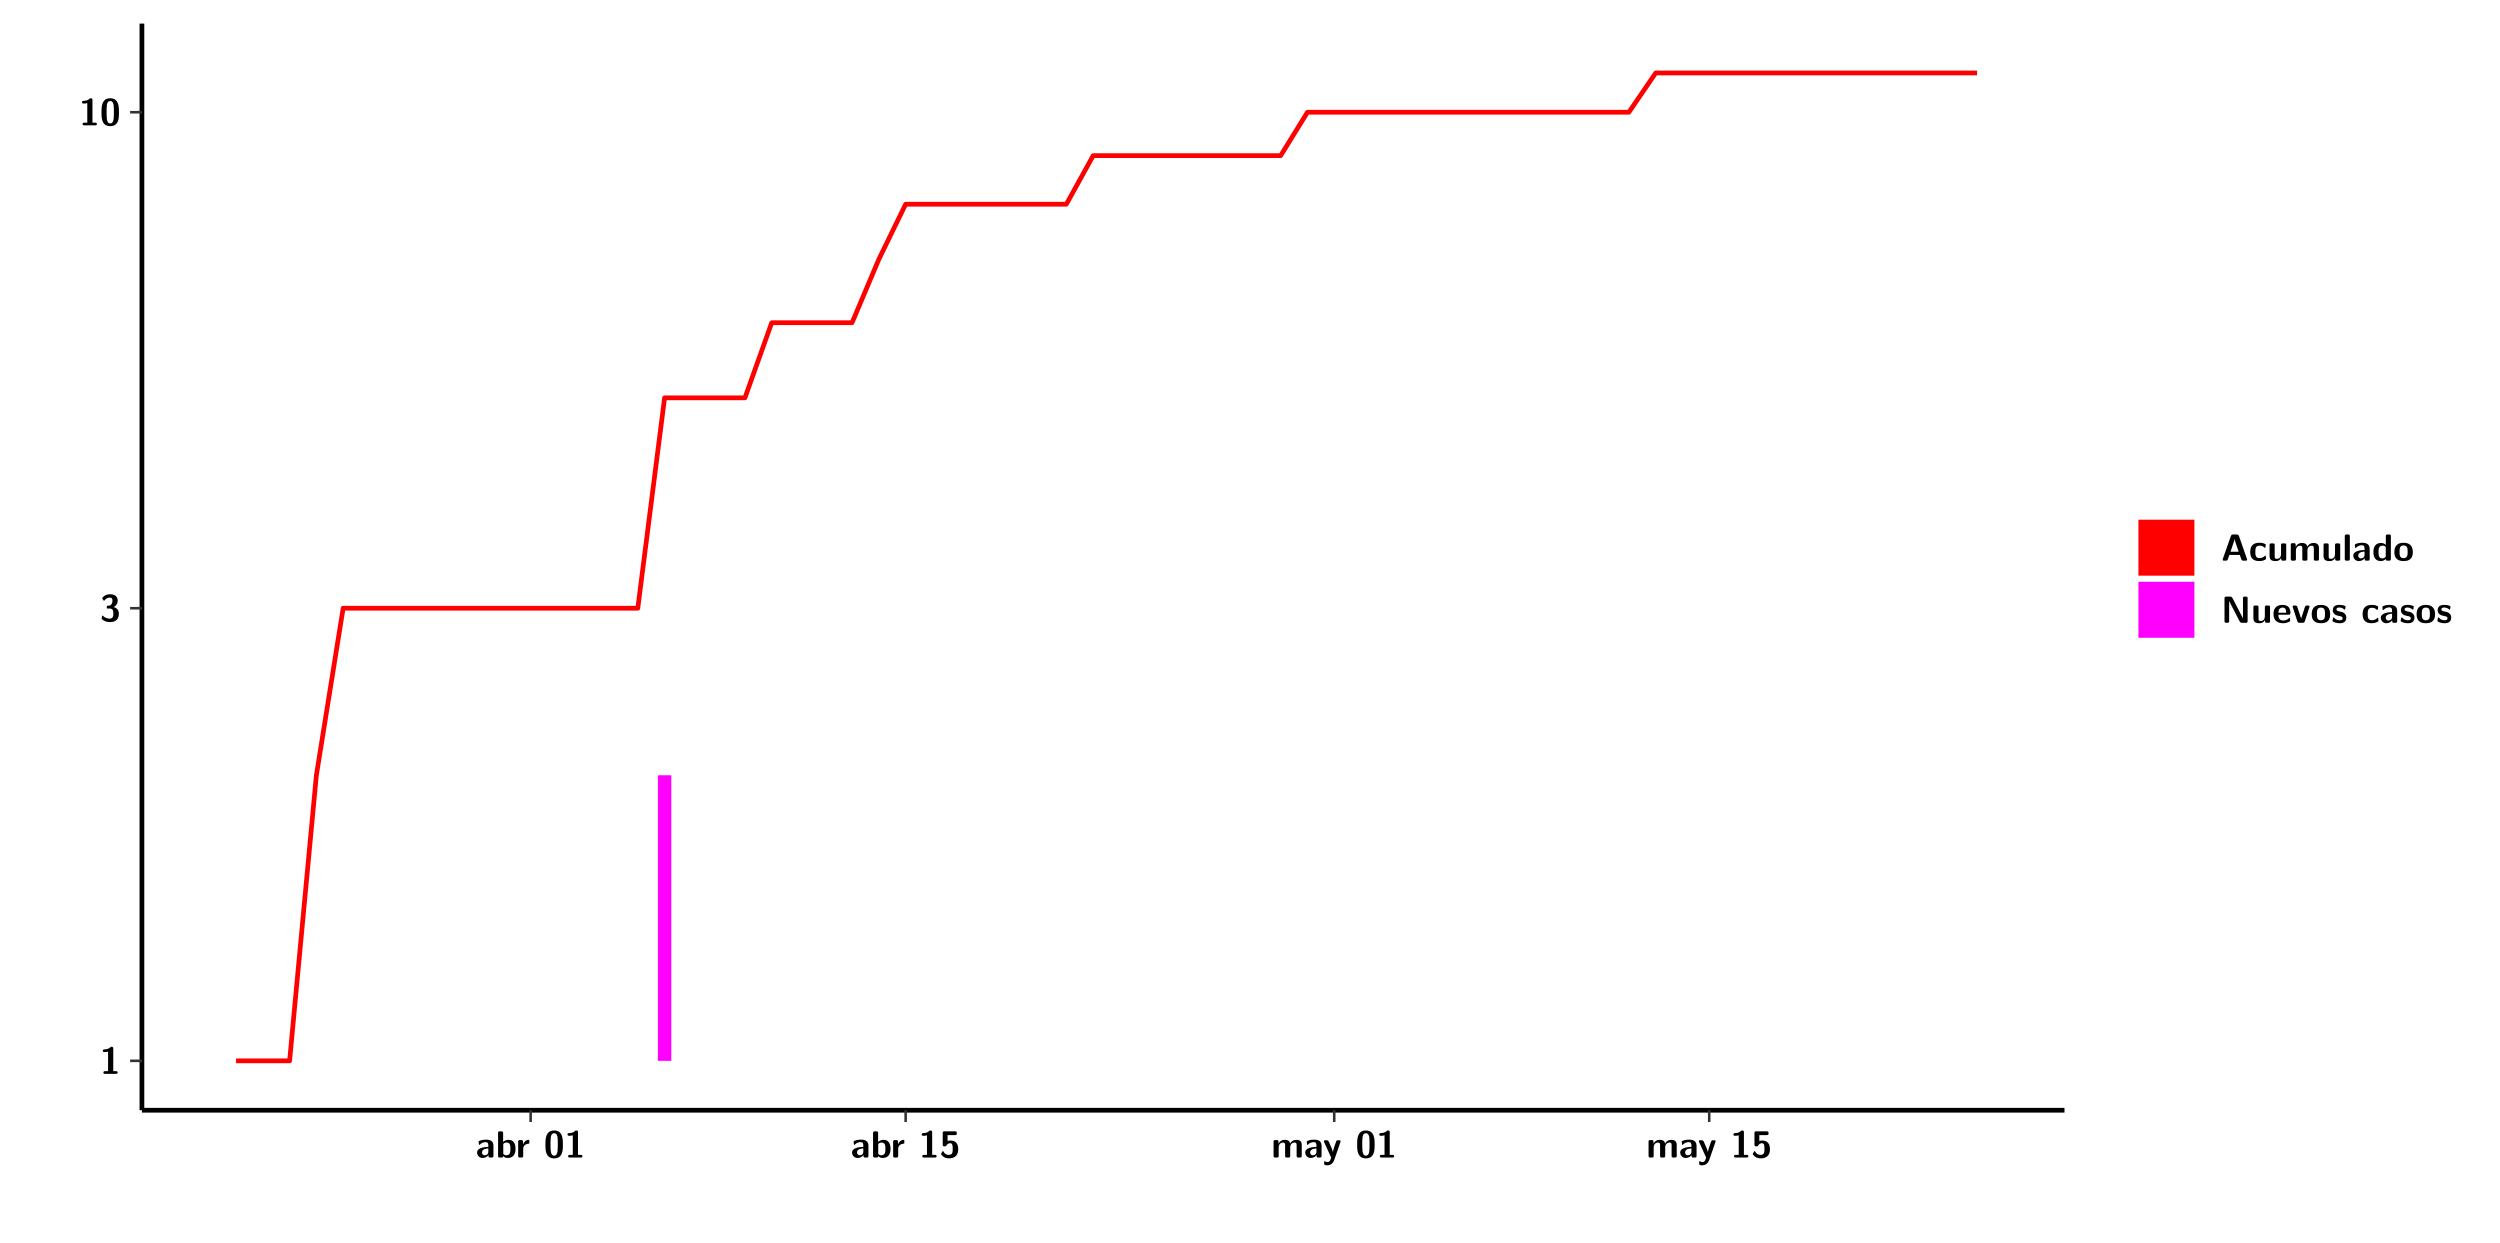
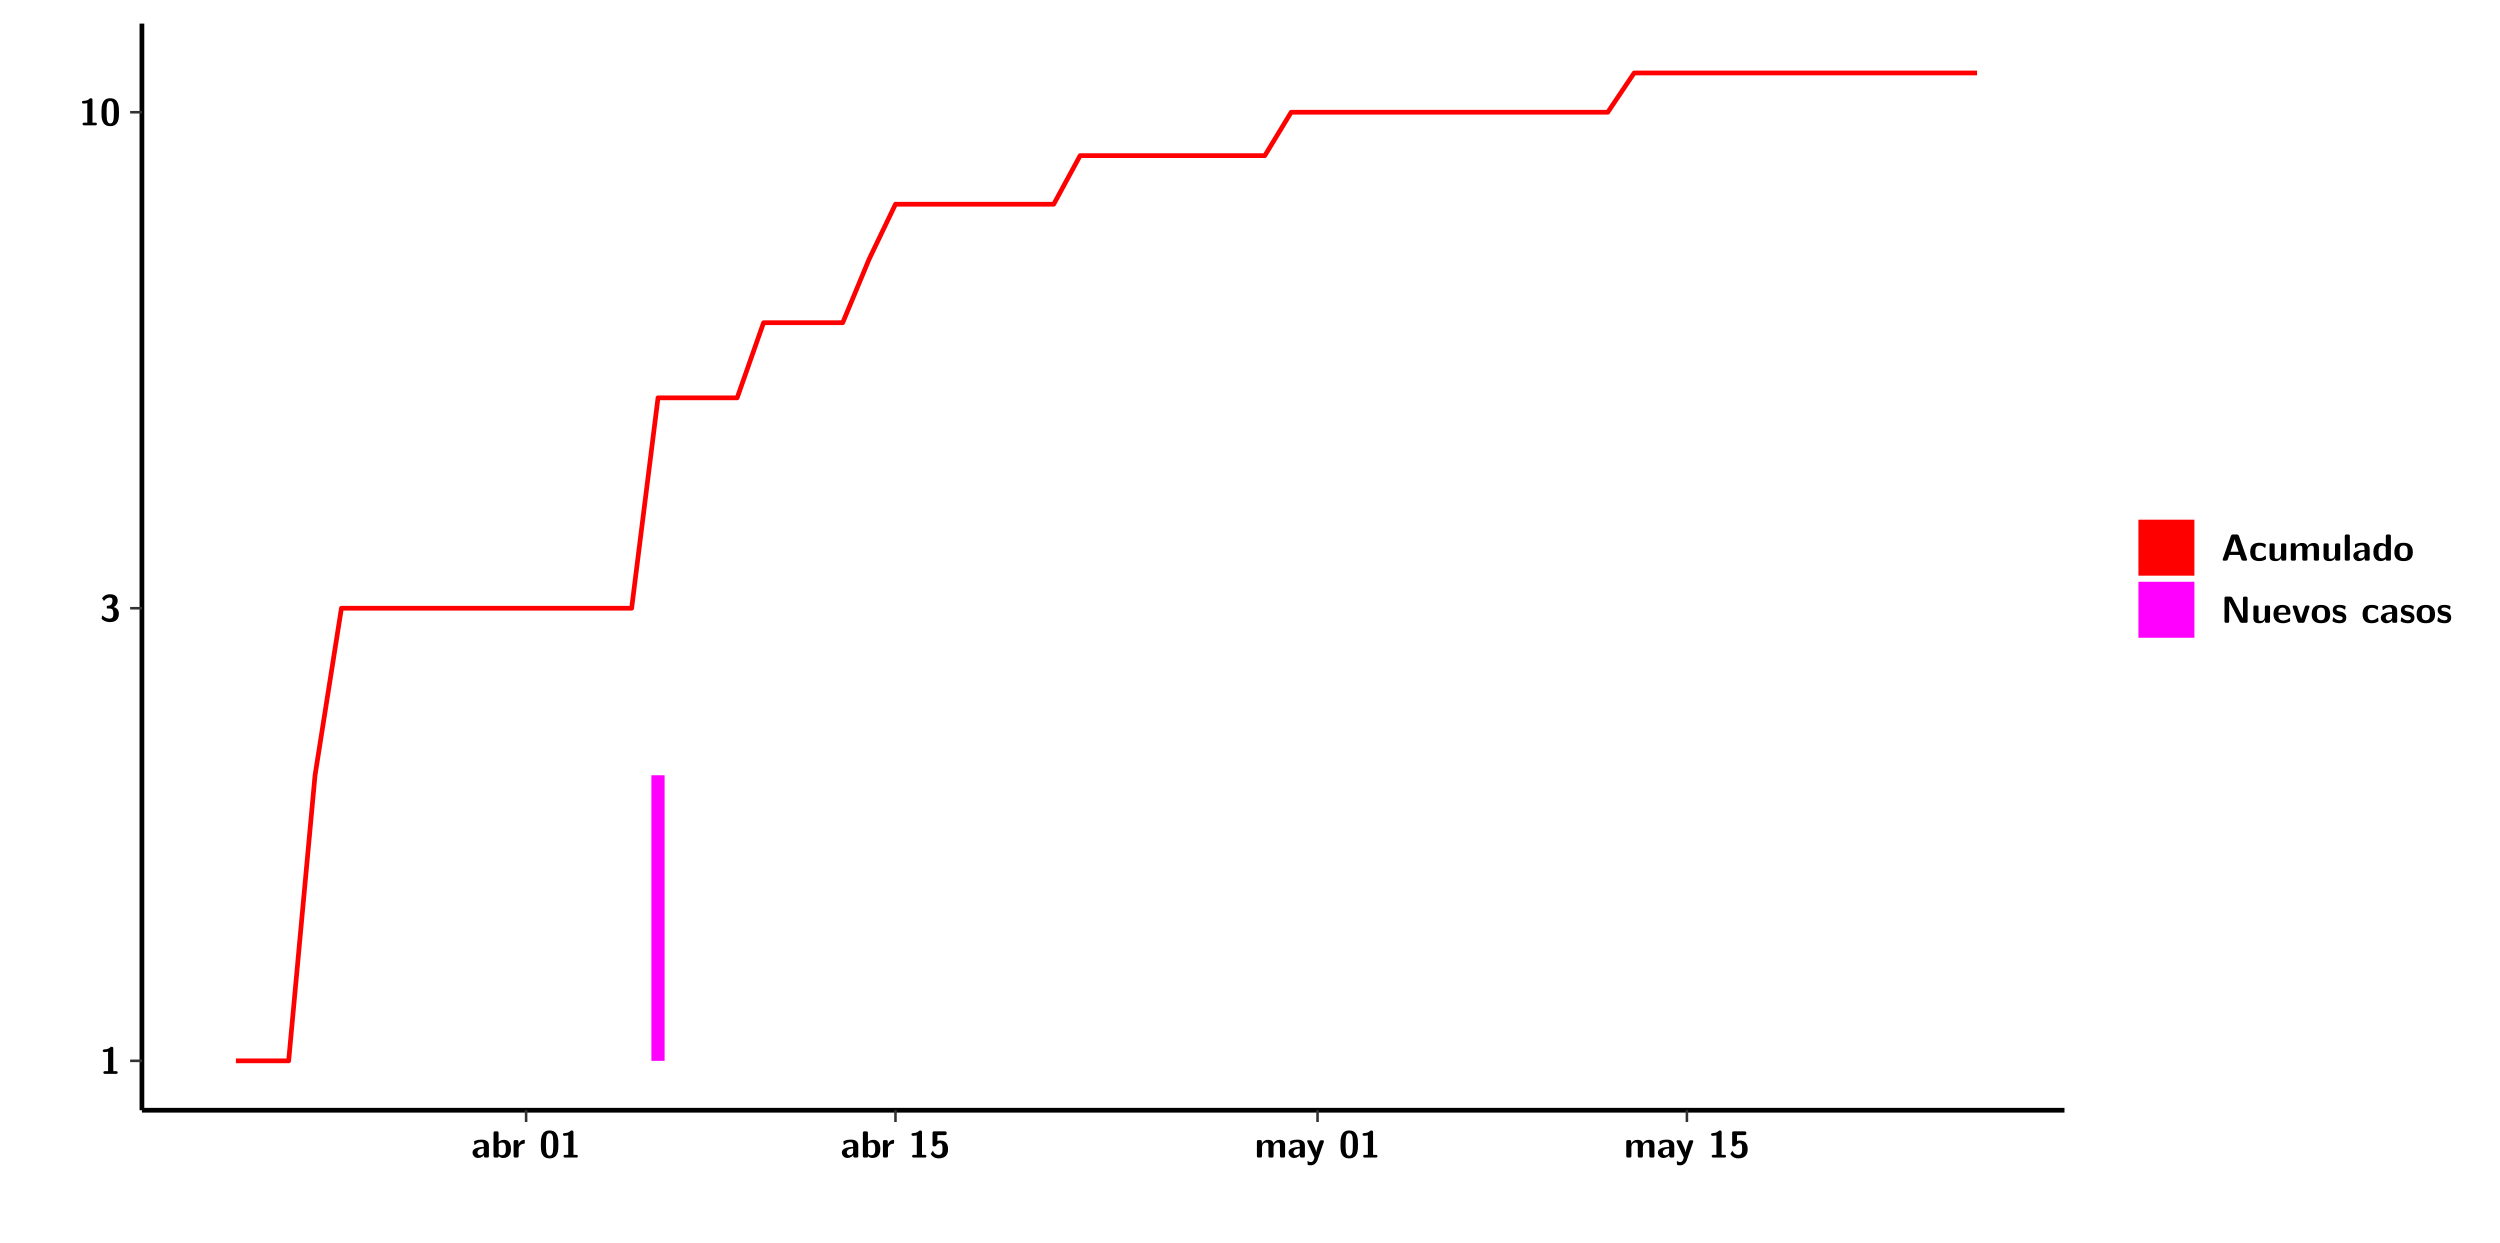
<svg xmlns="http://www.w3.org/2000/svg" xmlns:xlink="http://www.w3.org/1999/xlink" width="579.653pt" height="288pt" viewBox="0 0 579.653 288" version="1.1">
  <defs>
    <g>
      <symbol overflow="visible" id="glyph0-0">
        <path style="stroke:none;" d="" />
      </symbol>
      <symbol overflow="visible" id="glyph0-1">
        <path style="stroke:none;" d="M 3.109 -5.859 C 3.109 -6.016 3.109 -6.281 2.719 -6.281 C 2.547 -6.281 2.516 -6.266 2.406 -6.156 C 2.25 -6.016 1.922 -5.688 1.047 -5.672 C 0.891 -5.672 0.672 -5.609 0.672 -5.359 C 0.672 -5.047 0.969 -5.047 1.094 -5.047 C 1.344 -5.047 1.656 -5.078 1.906 -5.156 L 1.906 -0.625 L 1.234 -0.625 C 1.109 -0.625 0.812 -0.625 0.812 -0.312 C 0.812 0 1.109 0 1.234 0 L 3.719 0 C 3.828 0 4.141 0 4.141 -0.312 C 4.141 -0.625 3.828 -0.625 3.719 -0.625 L 3.109 -0.625 Z M 3.109 -5.859 " />
      </symbol>
      <symbol overflow="visible" id="glyph0-2">
        <path style="stroke:none;" d="M 0.844 -4.859 C 0.906 -4.766 0.953 -4.766 0.969 -4.766 C 1.031 -4.766 1.047 -4.797 1.094 -4.859 C 1.547 -5.5 2.172 -5.5 2.281 -5.5 C 2.844 -5.5 2.922 -5.203 2.922 -4.781 C 2.922 -4.656 2.922 -4.234 2.641 -3.906 C 2.438 -3.656 2.219 -3.641 1.953 -3.625 C 1.859 -3.609 1.688 -3.609 1.672 -3.578 C 1.609 -3.562 1.609 -3.5 1.609 -3.359 L 1.609 -3.203 C 1.609 -2.984 1.609 -2.969 1.844 -2.969 L 2.219 -2.969 C 3.031 -2.969 3.125 -2.469 3.125 -1.797 C 3.125 -1.203 3.062 -0.625 2.266 -0.625 C 1.984 -0.625 1.328 -0.688 0.75 -1.25 C 0.672 -1.328 0.656 -1.328 0.625 -1.328 C 0.531 -1.328 0.516 -1.25 0.516 -1.234 C 0.516 -1.234 0.406 -0.672 0.406 -0.625 C 0.406 -0.516 1.156 0.188 2.312 0.188 C 3.812 0.188 4.406 -0.609 4.406 -1.781 C 4.406 -2.562 3.984 -3.109 3.203 -3.297 C 3.906 -3.688 4.141 -4.266 4.141 -4.766 C 4.141 -6.156 2.891 -6.281 2.328 -6.281 C 1.125 -6.281 0.531 -5.422 0.531 -5.344 C 0.531 -5.297 0.594 -5.219 0.594 -5.219 Z M 0.844 -4.859 " />
      </symbol>
      <symbol overflow="visible" id="glyph0-3">
        <path style="stroke:none;" d="M 4.438 -3 C 4.438 -4.203 4.438 -6.281 2.406 -6.281 C 0.375 -6.281 0.375 -4.219 0.375 -3 C 0.375 -1.812 0.375 0.188 2.406 0.188 C 4.438 0.188 4.438 -1.781 4.438 -3 Z M 2.406 -0.438 C 1.75 -0.438 1.656 -1.25 1.625 -1.484 C 1.562 -1.953 1.562 -2.766 1.562 -3.125 C 1.562 -3.641 1.562 -4.203 1.625 -4.641 C 1.641 -4.875 1.734 -5.641 2.406 -5.641 C 3.047 -5.641 3.156 -4.906 3.188 -4.734 C 3.25 -4.281 3.25 -3.594 3.25 -3.125 C 3.25 -2.625 3.25 -1.953 3.188 -1.469 C 3.156 -1.234 3.062 -0.438 2.406 -0.438 Z M 2.406 -0.438 " />
      </symbol>
      <symbol overflow="visible" id="glyph0-4">
        <path style="stroke:none;" d="M 4.062 -2.766 C 4.062 -4.156 2.734 -4.156 2.297 -4.156 C 1.891 -4.156 1.453 -4.125 0.859 -3.891 C 0.672 -3.797 0.625 -3.781 0.625 -3.688 C 0.625 -3.625 0.688 -3.109 0.688 -3.047 C 0.703 -2.984 0.75 -2.938 0.812 -2.938 C 0.844 -2.938 0.875 -2.969 0.906 -3 C 1.281 -3.391 1.719 -3.578 2.266 -3.578 C 2.734 -3.578 2.875 -3.297 2.875 -2.781 L 2.875 -2.469 C 2.562 -2.469 0.266 -2.453 0.266 -1.172 C 0.266 -0.547 0.766 0.094 1.531 0.094 C 1.828 0.094 2.484 0.016 2.906 -0.594 L 2.906 -0.422 C 2.906 -0.141 2.969 0 3.328 0 L 3.641 0 C 3.984 0 4.062 -0.109 4.062 -0.422 Z M 2.875 -1.344 C 2.875 -0.531 2.047 -0.531 2.016 -0.531 C 1.641 -0.531 1.406 -0.844 1.406 -1.188 C 1.406 -2.047 2.625 -2.109 2.875 -2.109 Z M 2.875 -1.344 " />
      </symbol>
      <symbol overflow="visible" id="glyph0-5">
        <path style="stroke:none;" d="M 1.703 -5.656 C 1.703 -5.938 1.641 -6.078 1.281 -6.078 L 0.953 -6.078 C 0.641 -6.078 0.531 -5.984 0.531 -5.656 L 0.531 -0.422 C 0.531 -0.109 0.625 0 0.953 0 L 1.312 0 C 1.453 0 1.719 0 1.734 -0.344 C 2.125 0.094 2.578 0.094 2.719 0.094 C 4.578 0.094 4.578 -1.594 4.578 -2.031 C 4.578 -2.453 4.578 -4.109 2.938 -4.109 C 2.219 -4.109 1.781 -3.703 1.703 -3.625 Z M 1.734 -3.172 C 1.844 -3.281 2.109 -3.484 2.5 -3.484 C 3.391 -3.484 3.391 -2.672 3.391 -2.016 C 3.391 -1.375 3.391 -0.531 2.406 -0.531 C 2.047 -0.531 1.828 -0.75 1.734 -0.875 Z M 1.734 -3.172 " />
      </symbol>
      <symbol overflow="visible" id="glyph0-6">
        <path style="stroke:none;" d="M 1.703 -2.016 C 1.703 -2.844 2.391 -3.188 2.938 -3.219 C 3.109 -3.234 3.125 -3.234 3.125 -3.469 L 3.125 -3.875 C 3.125 -4.047 3.125 -4.109 2.969 -4.109 C 2.719 -4.109 2.078 -4.031 1.672 -3.078 L 1.656 -3.078 L 1.656 -3.641 C 1.656 -3.922 1.594 -4.062 1.234 -4.062 L 0.953 -4.062 C 0.641 -4.062 0.531 -3.969 0.531 -3.641 L 0.531 -0.422 C 0.531 -0.109 0.625 0 0.953 0 L 1.281 0 C 1.609 0 1.703 -0.109 1.703 -0.422 Z M 1.703 -2.016 " />
      </symbol>
      <symbol overflow="visible" id="glyph0-7">
        <path style="stroke:none;" d="M 1.859 -5.203 L 3.578 -5.203 C 4 -5.203 4 -5.406 4 -5.641 C 4 -5.875 4 -6.078 3.578 -6.078 L 1.141 -6.078 C 0.875 -6.078 0.734 -6.031 0.734 -5.688 L 0.734 -3 C 0.734 -2.609 0.922 -2.594 1.172 -2.594 C 1.391 -2.594 1.469 -2.594 1.594 -2.812 C 1.812 -3.141 2.109 -3.328 2.469 -3.328 C 3.047 -3.328 3.047 -2.656 3.047 -1.969 C 3.047 -1.297 3.047 -0.625 2.125 -0.625 C 1.844 -0.625 1.25 -0.703 0.906 -1.406 C 0.875 -1.453 0.844 -1.5 0.781 -1.5 C 0.719 -1.5 0.703 -1.469 0.656 -1.391 C 0.531 -1.188 0.328 -0.891 0.328 -0.828 C 0.328 -0.75 0.891 0.188 2.141 0.188 C 3.562 0.188 4.328 -0.516 4.328 -1.938 C 4.328 -3.094 3.844 -3.953 2.5 -3.953 C 2.281 -3.953 2.078 -3.922 1.859 -3.844 Z M 1.859 -5.203 " />
      </symbol>
      <symbol overflow="visible" id="glyph0-8">
        <path style="stroke:none;" d="M 7.062 -2.844 C 7.062 -3.75 6.672 -4.109 5.781 -4.109 C 5.156 -4.109 4.688 -3.828 4.359 -3.25 C 4.219 -4.078 3.484 -4.109 3.109 -4.109 C 2.938 -4.109 2.578 -4.109 2.188 -3.828 C 1.906 -3.625 1.734 -3.344 1.672 -3.203 L 1.672 -3.641 C 1.672 -3.922 1.609 -4.062 1.25 -4.062 L 0.953 -4.062 C 0.625 -4.062 0.531 -3.969 0.531 -3.641 L 0.531 -0.422 C 0.531 -0.109 0.625 0 0.953 0 L 1.297 0 C 1.625 0 1.719 -0.109 1.719 -0.422 L 1.719 -2.359 C 1.719 -3.141 2.25 -3.484 2.688 -3.484 C 3.109 -3.484 3.203 -3.297 3.203 -2.828 L 3.203 -0.422 C 3.203 -0.109 3.297 0 3.625 0 L 3.969 0 C 4.297 0 4.391 -0.109 4.391 -0.422 L 4.391 -2.359 C 4.391 -3.141 4.922 -3.484 5.359 -3.484 C 5.781 -3.484 5.875 -3.297 5.875 -2.828 L 5.875 -0.422 C 5.875 -0.109 5.969 0 6.297 0 L 6.641 0 C 6.984 0 7.062 -0.109 7.062 -0.422 Z M 7.062 -2.844 " />
      </symbol>
      <symbol overflow="visible" id="glyph0-9">
        <path style="stroke:none;" d="M 4.109 -3.609 C 4.141 -3.719 4.141 -3.734 4.141 -3.781 C 4.141 -4.016 3.906 -4.016 3.797 -4.016 L 3.609 -4.016 C 3.469 -4.016 3.266 -4.016 3.141 -3.812 C 3.109 -3.766 2.406 -1.828 2.359 -1.25 L 2.344 -1.25 C 2.312 -1.672 1.953 -2.484 1.562 -3.328 C 1.328 -3.891 1.266 -4.016 0.828 -4.016 L 0.594 -4.016 C 0.469 -4.016 0.25 -4.016 0.25 -3.781 C 0.25 -3.75 0.281 -3.688 0.297 -3.641 L 1.953 0 C 1.891 0.188 1.859 0.281 1.828 0.375 C 1.734 0.656 1.578 1.047 1.109 1.047 C 0.812 1.047 0.609 0.922 0.516 0.875 C 0.469 0.844 0.453 0.828 0.422 0.828 C 0.391 0.828 0.312 0.859 0.312 0.969 C 0.312 1.031 0.375 1.641 0.391 1.672 C 0.469 1.781 0.953 1.797 1.094 1.797 C 2.172 1.797 2.609 0.766 2.672 0.547 Z M 4.109 -3.609 " />
      </symbol>
      <symbol overflow="visible" id="glyph0-10">
        <path style="stroke:none;" d="M 4.156 -5.703 C 4.031 -6.078 3.766 -6.078 3.594 -6.078 L 2.828 -6.078 C 2.641 -6.078 2.391 -6.078 2.266 -5.703 L 0.406 -0.406 C 0.375 -0.297 0.375 -0.281 0.375 -0.234 C 0.375 0 0.594 0 0.703 0 L 1.031 0 C 1.188 0 1.453 0 1.578 -0.344 L 1.922 -1.328 L 4.344 -1.328 L 4.641 -0.484 C 4.75 -0.172 4.812 0 5.234 0 L 5.703 0 C 5.828 0 6.047 0 6.047 -0.234 C 6.047 -0.281 6.047 -0.297 6 -0.406 Z M 2.812 -3.938 C 2.938 -4.328 3.062 -4.656 3.125 -4.969 L 3.141 -4.969 C 3.188 -4.766 3.188 -4.75 3.25 -4.547 L 4.078 -2.078 L 2.188 -2.078 Z M 2.812 -3.938 " />
      </symbol>
      <symbol overflow="visible" id="glyph0-11">
        <path style="stroke:none;" d="M 4 -0.438 C 4 -0.531 3.969 -0.938 3.953 -1.047 C 3.953 -1.078 3.938 -1.172 3.844 -1.172 C 3.812 -1.172 3.797 -1.172 3.703 -1.078 C 3.562 -0.953 3.141 -0.594 2.422 -0.594 C 1.516 -0.594 1.516 -1.469 1.516 -2.031 C 1.516 -2.75 1.562 -3.484 2.453 -3.484 C 3.031 -3.484 3.266 -3.344 3.578 -3.078 C 3.688 -2.984 3.703 -2.984 3.734 -2.984 C 3.828 -2.984 3.844 -3.062 3.844 -3.094 C 3.859 -3.172 3.953 -3.656 3.953 -3.703 C 3.953 -3.781 3.891 -3.812 3.75 -3.891 C 3.328 -4.078 3.062 -4.156 2.453 -4.156 C 1.141 -4.156 0.328 -3.547 0.328 -2.016 C 0.328 -0.562 1.078 0.094 2.406 0.094 C 2.641 0.094 3.172 0.094 3.75 -0.203 C 4 -0.344 4 -0.344 4 -0.438 Z M 4 -0.438 " />
      </symbol>
      <symbol overflow="visible" id="glyph0-12">
        <path style="stroke:none;" d="M 4.391 -3.594 C 4.391 -3.875 4.328 -4.016 3.969 -4.016 L 3.609 -4.016 C 3.281 -4.016 3.188 -3.906 3.188 -3.594 L 3.188 -1.516 C 3.188 -0.938 2.891 -0.438 2.266 -0.438 C 1.766 -0.438 1.719 -0.562 1.719 -1.031 L 1.719 -3.594 C 1.719 -3.875 1.656 -4.016 1.297 -4.016 L 0.953 -4.016 C 0.625 -4.016 0.531 -3.922 0.531 -3.594 L 0.531 -1.109 C 0.531 -0.172 1.031 0.094 1.953 0.094 C 2.188 0.094 2.812 0.094 3.219 -0.656 L 3.219 -0.422 C 3.219 -0.141 3.281 0 3.641 0 L 3.969 0 C 4.297 0 4.391 -0.109 4.391 -0.422 Z M 4.391 -3.594 " />
      </symbol>
      <symbol overflow="visible" id="glyph0-13">
        <path style="stroke:none;" d="M 1.703 -5.656 C 1.703 -5.938 1.641 -6.078 1.281 -6.078 L 0.953 -6.078 C 0.641 -6.078 0.531 -5.984 0.531 -5.656 L 0.531 -0.422 C 0.531 -0.109 0.625 0 0.953 0 L 1.281 0 C 1.609 0 1.703 -0.109 1.703 -0.422 Z M 1.703 -5.656 " />
      </symbol>
      <symbol overflow="visible" id="glyph0-14">
        <path style="stroke:none;" d="M 4.375 -5.656 C 4.375 -5.938 4.312 -6.078 3.953 -6.078 L 3.625 -6.078 C 3.297 -6.078 3.203 -5.969 3.203 -5.656 L 3.203 -3.672 C 2.812 -4.047 2.375 -4.109 2.109 -4.109 C 0.328 -4.109 0.328 -2.422 0.328 -2 C 0.328 -1.594 0.328 0.094 2.062 0.094 C 2.422 0.094 2.812 -0.016 3.188 -0.406 C 3.188 -0.094 3.297 0 3.609 0 L 3.953 0 C 4.281 0 4.375 -0.109 4.375 -0.422 Z M 3.188 -1.094 C 3.188 -0.953 3.188 -0.875 2.922 -0.688 C 2.703 -0.547 2.5 -0.531 2.406 -0.531 C 1.516 -0.531 1.516 -1.344 1.516 -2 C 1.516 -2.656 1.516 -3.484 2.5 -3.484 C 2.75 -3.484 2.984 -3.391 3.188 -3.203 Z M 3.188 -1.094 " />
      </symbol>
      <symbol overflow="visible" id="glyph0-15">
        <path style="stroke:none;" d="M 4.547 -1.969 C 4.547 -3.406 3.844 -4.156 2.406 -4.156 C 0.953 -4.156 0.266 -3.391 0.266 -1.969 C 0.266 -0.547 1.031 0.094 2.406 0.094 C 3.781 0.094 4.547 -0.531 4.547 -1.969 Z M 2.406 -0.594 C 1.469 -0.594 1.469 -1.375 1.469 -2.078 C 1.469 -2.75 1.469 -3.531 2.406 -3.531 C 3.344 -3.531 3.344 -2.766 3.344 -2.078 C 3.344 -1.391 3.344 -0.594 2.406 -0.594 Z M 2.406 -0.594 " />
      </symbol>
      <symbol overflow="visible" id="glyph0-16">
        <path style="stroke:none;" d="M 2.656 -5.734 C 2.469 -6.078 2.203 -6.078 2.031 -6.078 L 1.219 -6.078 C 0.906 -6.078 0.797 -5.984 0.797 -5.656 L 0.797 -0.422 C 0.797 -0.109 0.891 0 1.219 0 L 1.453 0 C 1.781 0 1.875 -0.109 1.875 -0.422 L 1.875 -5.016 L 1.891 -5.016 L 4.297 -0.344 C 4.484 0 4.75 0 4.922 0 L 5.734 0 C 6.062 0 6.156 -0.109 6.156 -0.422 L 6.156 -5.656 C 6.156 -5.938 6.094 -6.078 5.734 -6.078 L 5.5 -6.078 C 5.156 -6.078 5.078 -5.969 5.078 -5.656 L 5.078 -1.062 L 5.062 -1.062 Z M 2.656 -5.734 " />
      </symbol>
      <symbol overflow="visible" id="glyph0-17">
        <path style="stroke:none;" d="M 3.781 -1.875 C 3.984 -1.875 4.203 -1.891 4.203 -2.281 C 4.203 -3.406 3.672 -4.156 2.359 -4.156 C 0.969 -4.156 0.266 -3.375 0.266 -2.047 C 0.266 -0.609 1.109 0.094 2.484 0.094 C 2.812 0.094 3.312 0.047 3.891 -0.234 C 4.078 -0.328 4.141 -0.359 4.141 -0.469 C 4.141 -0.531 4.125 -0.781 4.109 -0.844 C 4.078 -1.125 4.062 -1.125 3.984 -1.125 C 3.953 -1.125 3.938 -1.125 3.844 -1.047 C 3.328 -0.594 2.797 -0.531 2.516 -0.531 C 1.531 -0.531 1.422 -1.312 1.391 -1.875 Z M 1.406 -2.344 C 1.422 -2.875 1.609 -3.531 2.359 -3.531 C 3.062 -3.531 3.203 -3.031 3.219 -2.344 Z M 1.406 -2.344 " />
      </symbol>
      <symbol overflow="visible" id="glyph0-18">
        <path style="stroke:none;" d="M 4.109 -3.609 C 4.141 -3.719 4.141 -3.75 4.141 -3.766 C 4.141 -4.016 3.922 -4.016 3.797 -4.016 L 3.609 -4.016 C 3.25 -4.016 3.141 -3.891 3.062 -3.641 L 2.203 -0.984 L 1.328 -3.641 C 1.266 -3.828 1.203 -4.016 0.781 -4.016 L 0.578 -4.016 C 0.453 -4.016 0.234 -4.016 0.234 -3.766 C 0.234 -3.75 0.234 -3.719 0.266 -3.609 L 1.312 -0.375 C 1.438 0 1.703 0 1.859 0 L 2.5 0 C 2.672 0 2.938 0 3.062 -0.375 Z M 4.109 -3.609 " />
      </symbol>
      <symbol overflow="visible" id="glyph0-19">
        <path style="stroke:none;" d="M 3.469 -1.234 C 3.469 -1.734 3.203 -2.031 3.047 -2.172 C 2.703 -2.484 2.391 -2.547 2.031 -2.609 C 1.547 -2.703 1.188 -2.766 1.188 -3.109 C 1.188 -3.469 1.484 -3.547 1.828 -3.547 C 2.406 -3.547 2.719 -3.328 2.953 -3.125 C 3.047 -3.047 3.062 -3.047 3.094 -3.047 C 3.188 -3.047 3.203 -3.125 3.203 -3.156 C 3.219 -3.219 3.312 -3.719 3.312 -3.766 C 3.312 -3.906 2.844 -4.031 2.75 -4.062 C 2.406 -4.156 2.125 -4.156 1.891 -4.156 C 1.5 -4.156 0.328 -4.156 0.328 -2.906 C 0.328 -2.484 0.516 -2.219 0.75 -2 C 1.062 -1.734 1.406 -1.672 1.906 -1.562 C 2.156 -1.531 2.609 -1.453 2.609 -1.062 C 2.609 -0.656 2.266 -0.594 1.922 -0.594 C 1.531 -0.594 1.047 -0.703 0.625 -1.188 C 0.594 -1.234 0.562 -1.266 0.516 -1.266 C 0.422 -1.266 0.406 -1.188 0.391 -1.125 C 0.375 -1.016 0.266 -0.516 0.266 -0.422 C 0.266 -0.266 0.922 -0.062 0.922 -0.047 C 1.406 0.094 1.766 0.094 1.922 0.094 C 2.359 0.094 3.469 0.062 3.469 -1.234 Z M 3.469 -1.234 " />
      </symbol>
    </g>
    <clipPath id="clip1">
      <path d="M 0 0 L 576.008 0 L 576.008 288 L 0 288 Z M 0 0 " />
    </clipPath>
    <clipPath id="clip2">
      <path d="M 32.906 5.477 L 478.672 5.477 L 478.672 257.414 L 32.906 257.414 Z M 32.906 5.477 " />
    </clipPath>
  </defs>
  <g id="surface1">
    <g clip-path="url(#clip1)" clip-rule="nonzero">
      <path style="fill-rule:nonzero;fill:rgb(100%,100%,100%);fill-opacity:1;stroke-width:0.598;stroke-linecap:round;stroke-linejoin:round;stroke:rgb(100%,100%,100%);stroke-opacity:1;stroke-miterlimit:10;" d="M 0 0 L 0 288.004 L 576.008 288.004 L 576.008 0 Z M 0 0 " transform="matrix(1,0,0,-1,0,288)" />
    </g>
    <g clip-path="url(#clip2)" clip-rule="nonzero">
      <path style=" stroke:none;fill-rule:nonzero;fill:rgb(100%,100%,100%);fill-opacity:1;" d="M 32.906 257.414 L 32.906 5.477 L 478.672 5.477 L 478.672 257.414 Z M 32.906 257.414 " />
    </g>
-     <path style=" stroke:none;fill-rule:nonzero;fill:rgb(100%,0%,100%);fill-opacity:1;" d="M 152.539 245.969 L 152.539 179.754 L 155.648 179.754 L 155.648 245.969 Z M 152.539 245.969 " />
-     <path style="fill:none;stroke-width:1.096;stroke-linecap:butt;stroke-linejoin:round;stroke:rgb(100%,0%,0%);stroke-opacity:1;stroke-miterlimit:10;" d="M 54.727 42.031 L 67.148 42.031 L 73.355 108.246 L 79.562 146.973 L 147.879 146.973 L 154.094 195.758 L 172.723 195.758 L 178.93 213.172 L 197.562 213.172 L 203.777 227.898 L 209.984 240.652 L 247.246 240.652 L 253.461 251.91 L 296.93 251.91 L 303.148 261.973 L 377.668 261.973 L 383.887 271.078 L 458.406 271.078 " transform="matrix(1,0,0,-1,0,288)" />
+     <path style=" stroke:none;fill-rule:nonzero;fill:rgb(100%,0%,100%);fill-opacity:1;" d="M 151.035 245.969 L 151.035 179.754 L 154.094 179.754 L 154.094 245.969 Z M 151.035 245.969 " />
+     <path style="fill:none;stroke-width:1.096;stroke-linecap:butt;stroke-linejoin:round;stroke:rgb(100%,0%,0%);stroke-opacity:1;stroke-miterlimit:10;" d="M 54.695 42.031 L 66.93 42.031 L 73.047 108.246 L 79.164 146.973 L 146.453 146.973 L 152.57 195.758 L 170.922 195.758 L 177.039 213.172 L 195.391 213.172 L 201.508 227.898 L 207.625 240.652 L 244.316 240.652 L 250.434 251.91 L 293.254 251.91 L 299.371 261.973 L 372.777 261.973 L 378.895 271.078 L 458.406 271.078 " transform="matrix(1,0,0,-1,0,288)" />
    <path style="fill:none;stroke-width:1.096;stroke-linecap:butt;stroke-linejoin:round;stroke:rgb(0%,0%,0%);stroke-opacity:1;stroke-miterlimit:10;" d="M 32.906 30.586 L 32.906 282.523 " transform="matrix(1,0,0,-1,0,288)" />
    <g style="fill:rgb(0%,0%,0%);fill-opacity:1;">
      <use xlink:href="#glyph0-1" x="23.153" y="248.986" />
    </g>
    <g style="fill:rgb(0%,0%,0%);fill-opacity:1;">
      <use xlink:href="#glyph0-2" x="23.153" y="144.06" />
    </g>
    <g style="fill:rgb(0%,0%,0%);fill-opacity:1;">
      <use xlink:href="#glyph0-1" x="18.331" y="29.061" />
      <use xlink:href="#glyph0-3" x="23.153" y="29.061" />
    </g>
    <path style="fill:none;stroke-width:0.598;stroke-linecap:butt;stroke-linejoin:round;stroke:rgb(20%,20%,20%);stroke-opacity:1;stroke-miterlimit:10;" d="M 30.168 42.031 L 32.906 42.031 " transform="matrix(1,0,0,-1,0,288)" />
    <path style="fill:none;stroke-width:0.598;stroke-linecap:butt;stroke-linejoin:round;stroke:rgb(20%,20%,20%);stroke-opacity:1;stroke-miterlimit:10;" d="M 30.168 146.973 L 32.906 146.973 " transform="matrix(1,0,0,-1,0,288)" />
    <path style="fill:none;stroke-width:0.598;stroke-linecap:butt;stroke-linejoin:round;stroke:rgb(20%,20%,20%);stroke-opacity:1;stroke-miterlimit:10;" d="M 30.168 261.973 L 32.906 261.973 " transform="matrix(1,0,0,-1,0,288)" />
    <path style="fill:none;stroke-width:1.096;stroke-linecap:butt;stroke-linejoin:round;stroke:rgb(0%,0%,0%);stroke-opacity:1;stroke-miterlimit:10;" d="M 32.906 30.586 L 478.672 30.586 " transform="matrix(1,0,0,-1,0,288)" />
-     <path style="fill:none;stroke-width:0.598;stroke-linecap:butt;stroke-linejoin:round;stroke:rgb(20%,20%,20%);stroke-opacity:1;stroke-miterlimit:10;" d="M 123.039 27.848 L 123.039 30.586 " transform="matrix(1,0,0,-1,0,288)" />
-     <path style="fill:none;stroke-width:0.598;stroke-linecap:butt;stroke-linejoin:round;stroke:rgb(20%,20%,20%);stroke-opacity:1;stroke-miterlimit:10;" d="M 209.984 27.848 L 209.984 30.586 " transform="matrix(1,0,0,-1,0,288)" />
-     <path style="fill:none;stroke-width:0.598;stroke-linecap:butt;stroke-linejoin:round;stroke:rgb(20%,20%,20%);stroke-opacity:1;stroke-miterlimit:10;" d="M 309.355 27.848 L 309.355 30.586 " transform="matrix(1,0,0,-1,0,288)" />
-     <path style="fill:none;stroke-width:0.598;stroke-linecap:butt;stroke-linejoin:round;stroke:rgb(20%,20%,20%);stroke-opacity:1;stroke-miterlimit:10;" d="M 396.301 27.848 L 396.301 30.586 " transform="matrix(1,0,0,-1,0,288)" />
+     <path style="fill:none;stroke-width:0.598;stroke-linecap:butt;stroke-linejoin:round;stroke:rgb(20%,20%,20%);stroke-opacity:1;stroke-miterlimit:10;" d="M 121.984 27.848 L 121.984 30.586 " transform="matrix(1,0,0,-1,0,288)" />
+     <path style="fill:none;stroke-width:0.598;stroke-linecap:butt;stroke-linejoin:round;stroke:rgb(20%,20%,20%);stroke-opacity:1;stroke-miterlimit:10;" d="M 207.625 27.848 L 207.625 30.586 " transform="matrix(1,0,0,-1,0,288)" />
+     <path style="fill:none;stroke-width:0.598;stroke-linecap:butt;stroke-linejoin:round;stroke:rgb(20%,20%,20%);stroke-opacity:1;stroke-miterlimit:10;" d="M 305.488 27.848 L 305.488 30.586 " transform="matrix(1,0,0,-1,0,288)" />
+     <path style="fill:none;stroke-width:0.598;stroke-linecap:butt;stroke-linejoin:round;stroke:rgb(20%,20%,20%);stroke-opacity:1;stroke-miterlimit:10;" d="M 391.129 27.848 L 391.129 30.586 " transform="matrix(1,0,0,-1,0,288)" />
    <g style="fill:rgb(0%,0%,0%);fill-opacity:1;">
-       <use xlink:href="#glyph0-4" x="110.35" y="268.394" />
-       <use xlink:href="#glyph0-5" x="114.953" y="268.394" />
+       <use xlink:href="#glyph0-4" x="109.294" y="268.394" />
+       <use xlink:href="#glyph0-5" x="113.897" y="268.394" />
    </g>
    <g style="fill:rgb(0%,0%,0%);fill-opacity:1;">
-       <use xlink:href="#glyph0-6" x="119.609" y="268.394" />
+       <use xlink:href="#glyph0-6" x="118.553" y="268.394" />
    </g>
    <g style="fill:rgb(0%,0%,0%);fill-opacity:1;">
-       <use xlink:href="#glyph0-3" x="126.081" y="268.394" />
-       <use xlink:href="#glyph0-1" x="130.903" y="268.394" />
+       <use xlink:href="#glyph0-3" x="125.025" y="268.394" />
+       <use xlink:href="#glyph0-1" x="129.847" y="268.394" />
    </g>
    <g style="fill:rgb(0%,0%,0%);fill-opacity:1;">
-       <use xlink:href="#glyph0-4" x="197.294" y="268.394" />
-       <use xlink:href="#glyph0-5" x="201.897" y="268.394" />
+       <use xlink:href="#glyph0-4" x="194.933" y="268.394" />
+       <use xlink:href="#glyph0-5" x="199.536" y="268.394" />
    </g>
    <g style="fill:rgb(0%,0%,0%);fill-opacity:1;">
-       <use xlink:href="#glyph0-6" x="206.553" y="268.394" />
+       <use xlink:href="#glyph0-6" x="204.183" y="268.394" />
    </g>
    <g style="fill:rgb(0%,0%,0%);fill-opacity:1;">
-       <use xlink:href="#glyph0-1" x="213.025" y="268.394" />
-       <use xlink:href="#glyph0-7" x="217.847" y="268.394" />
+       <use xlink:href="#glyph0-1" x="210.664" y="268.394" />
+       <use xlink:href="#glyph0-7" x="215.486" y="268.394" />
    </g>
    <g style="fill:rgb(0%,0%,0%);fill-opacity:1;">
-       <use xlink:href="#glyph0-8" x="294.762" y="268.394" />
-       <use xlink:href="#glyph0-4" x="302.36" y="268.394" />
+       <use xlink:href="#glyph0-8" x="290.897" y="268.394" />
+       <use xlink:href="#glyph0-4" x="298.495" y="268.394" />
    </g>
    <g style="fill:rgb(0%,0%,0%);fill-opacity:1;">
-       <use xlink:href="#glyph0-9" x="306.691" y="268.394" />
+       <use xlink:href="#glyph0-9" x="302.826" y="268.394" />
    </g>
    <g style="fill:rgb(0%,0%,0%);fill-opacity:1;">
-       <use xlink:href="#glyph0-3" x="314.292" y="268.394" />
-       <use xlink:href="#glyph0-1" x="319.114" y="268.394" />
+       <use xlink:href="#glyph0-3" x="310.427" y="268.394" />
+       <use xlink:href="#glyph0-1" x="315.249" y="268.394" />
    </g>
    <g style="fill:rgb(0%,0%,0%);fill-opacity:1;">
-       <use xlink:href="#glyph0-8" x="381.706" y="268.394" />
-       <use xlink:href="#glyph0-4" x="389.304" y="268.394" />
+       <use xlink:href="#glyph0-8" x="376.536" y="268.394" />
+       <use xlink:href="#glyph0-4" x="384.134" y="268.394" />
    </g>
    <g style="fill:rgb(0%,0%,0%);fill-opacity:1;">
-       <use xlink:href="#glyph0-9" x="393.635" y="268.394" />
+       <use xlink:href="#glyph0-9" x="388.465" y="268.394" />
    </g>
    <g style="fill:rgb(0%,0%,0%);fill-opacity:1;">
-       <use xlink:href="#glyph0-1" x="401.236" y="268.394" />
-       <use xlink:href="#glyph0-7" x="406.058" y="268.394" />
+       <use xlink:href="#glyph0-1" x="396.066" y="268.394" />
+       <use xlink:href="#glyph0-7" x="400.888" y="268.394" />
    </g>
    <path style=" stroke:none;fill-rule:nonzero;fill:rgb(100%,100%,100%);fill-opacity:1;" d="M 489.629 154.062 L 489.629 108.828 L 570.527 108.828 L 570.527 154.062 Z M 489.629 154.062 " />
    <path style=" stroke:none;fill-rule:nonzero;fill:rgb(100%,0%,0%);fill-opacity:1;" d="M 495.816 133.477 L 495.816 120.496 L 508.797 120.496 L 508.797 133.477 Z M 495.816 133.477 " />
    <path style=" stroke:none;fill-rule:nonzero;fill:rgb(100%,0%,100%);fill-opacity:1;" d="M 495.816 147.875 L 495.816 134.891 L 508.797 134.891 L 508.797 147.875 Z M 495.816 147.875 " />
    <g style="fill:rgb(0%,0%,0%);fill-opacity:1;">
      <use xlink:href="#glyph0-10" x="514.979" y="130.002" />
      <use xlink:href="#glyph0-11" x="521.408" y="130.002" />
      <use xlink:href="#glyph0-12" x="525.694" y="130.002" />
      <use xlink:href="#glyph0-8" x="530.613" y="130.002" />
      <use xlink:href="#glyph0-12" x="538.212" y="130.002" />
      <use xlink:href="#glyph0-13" x="543.131" y="130.002" />
      <use xlink:href="#glyph0-4" x="545.372" y="130.002" />
      <use xlink:href="#glyph0-14" x="549.975" y="130.002" />
      <use xlink:href="#glyph0-15" x="554.894" y="130.002" />
    </g>
    <g style="fill:rgb(0%,0%,0%);fill-opacity:1;">
      <use xlink:href="#glyph0-16" x="514.979" y="144.408" />
      <use xlink:href="#glyph0-12" x="521.944" y="144.408" />
      <use xlink:href="#glyph0-17" x="526.864" y="144.408" />
      <use xlink:href="#glyph0-18" x="531.345" y="144.408" />
      <use xlink:href="#glyph0-15" x="535.728" y="144.408" />
      <use xlink:href="#glyph0-19" x="540.55" y="144.408" />
    </g>
    <g style="fill:rgb(0%,0%,0%);fill-opacity:1;">
      <use xlink:href="#glyph0-11" x="547.465" y="144.408" />
      <use xlink:href="#glyph0-4" x="551.751" y="144.408" />
      <use xlink:href="#glyph0-19" x="556.354" y="144.408" />
      <use xlink:href="#glyph0-15" x="560.051" y="144.408" />
      <use xlink:href="#glyph0-19" x="564.872" y="144.408" />
    </g>
  </g>
</svg>
